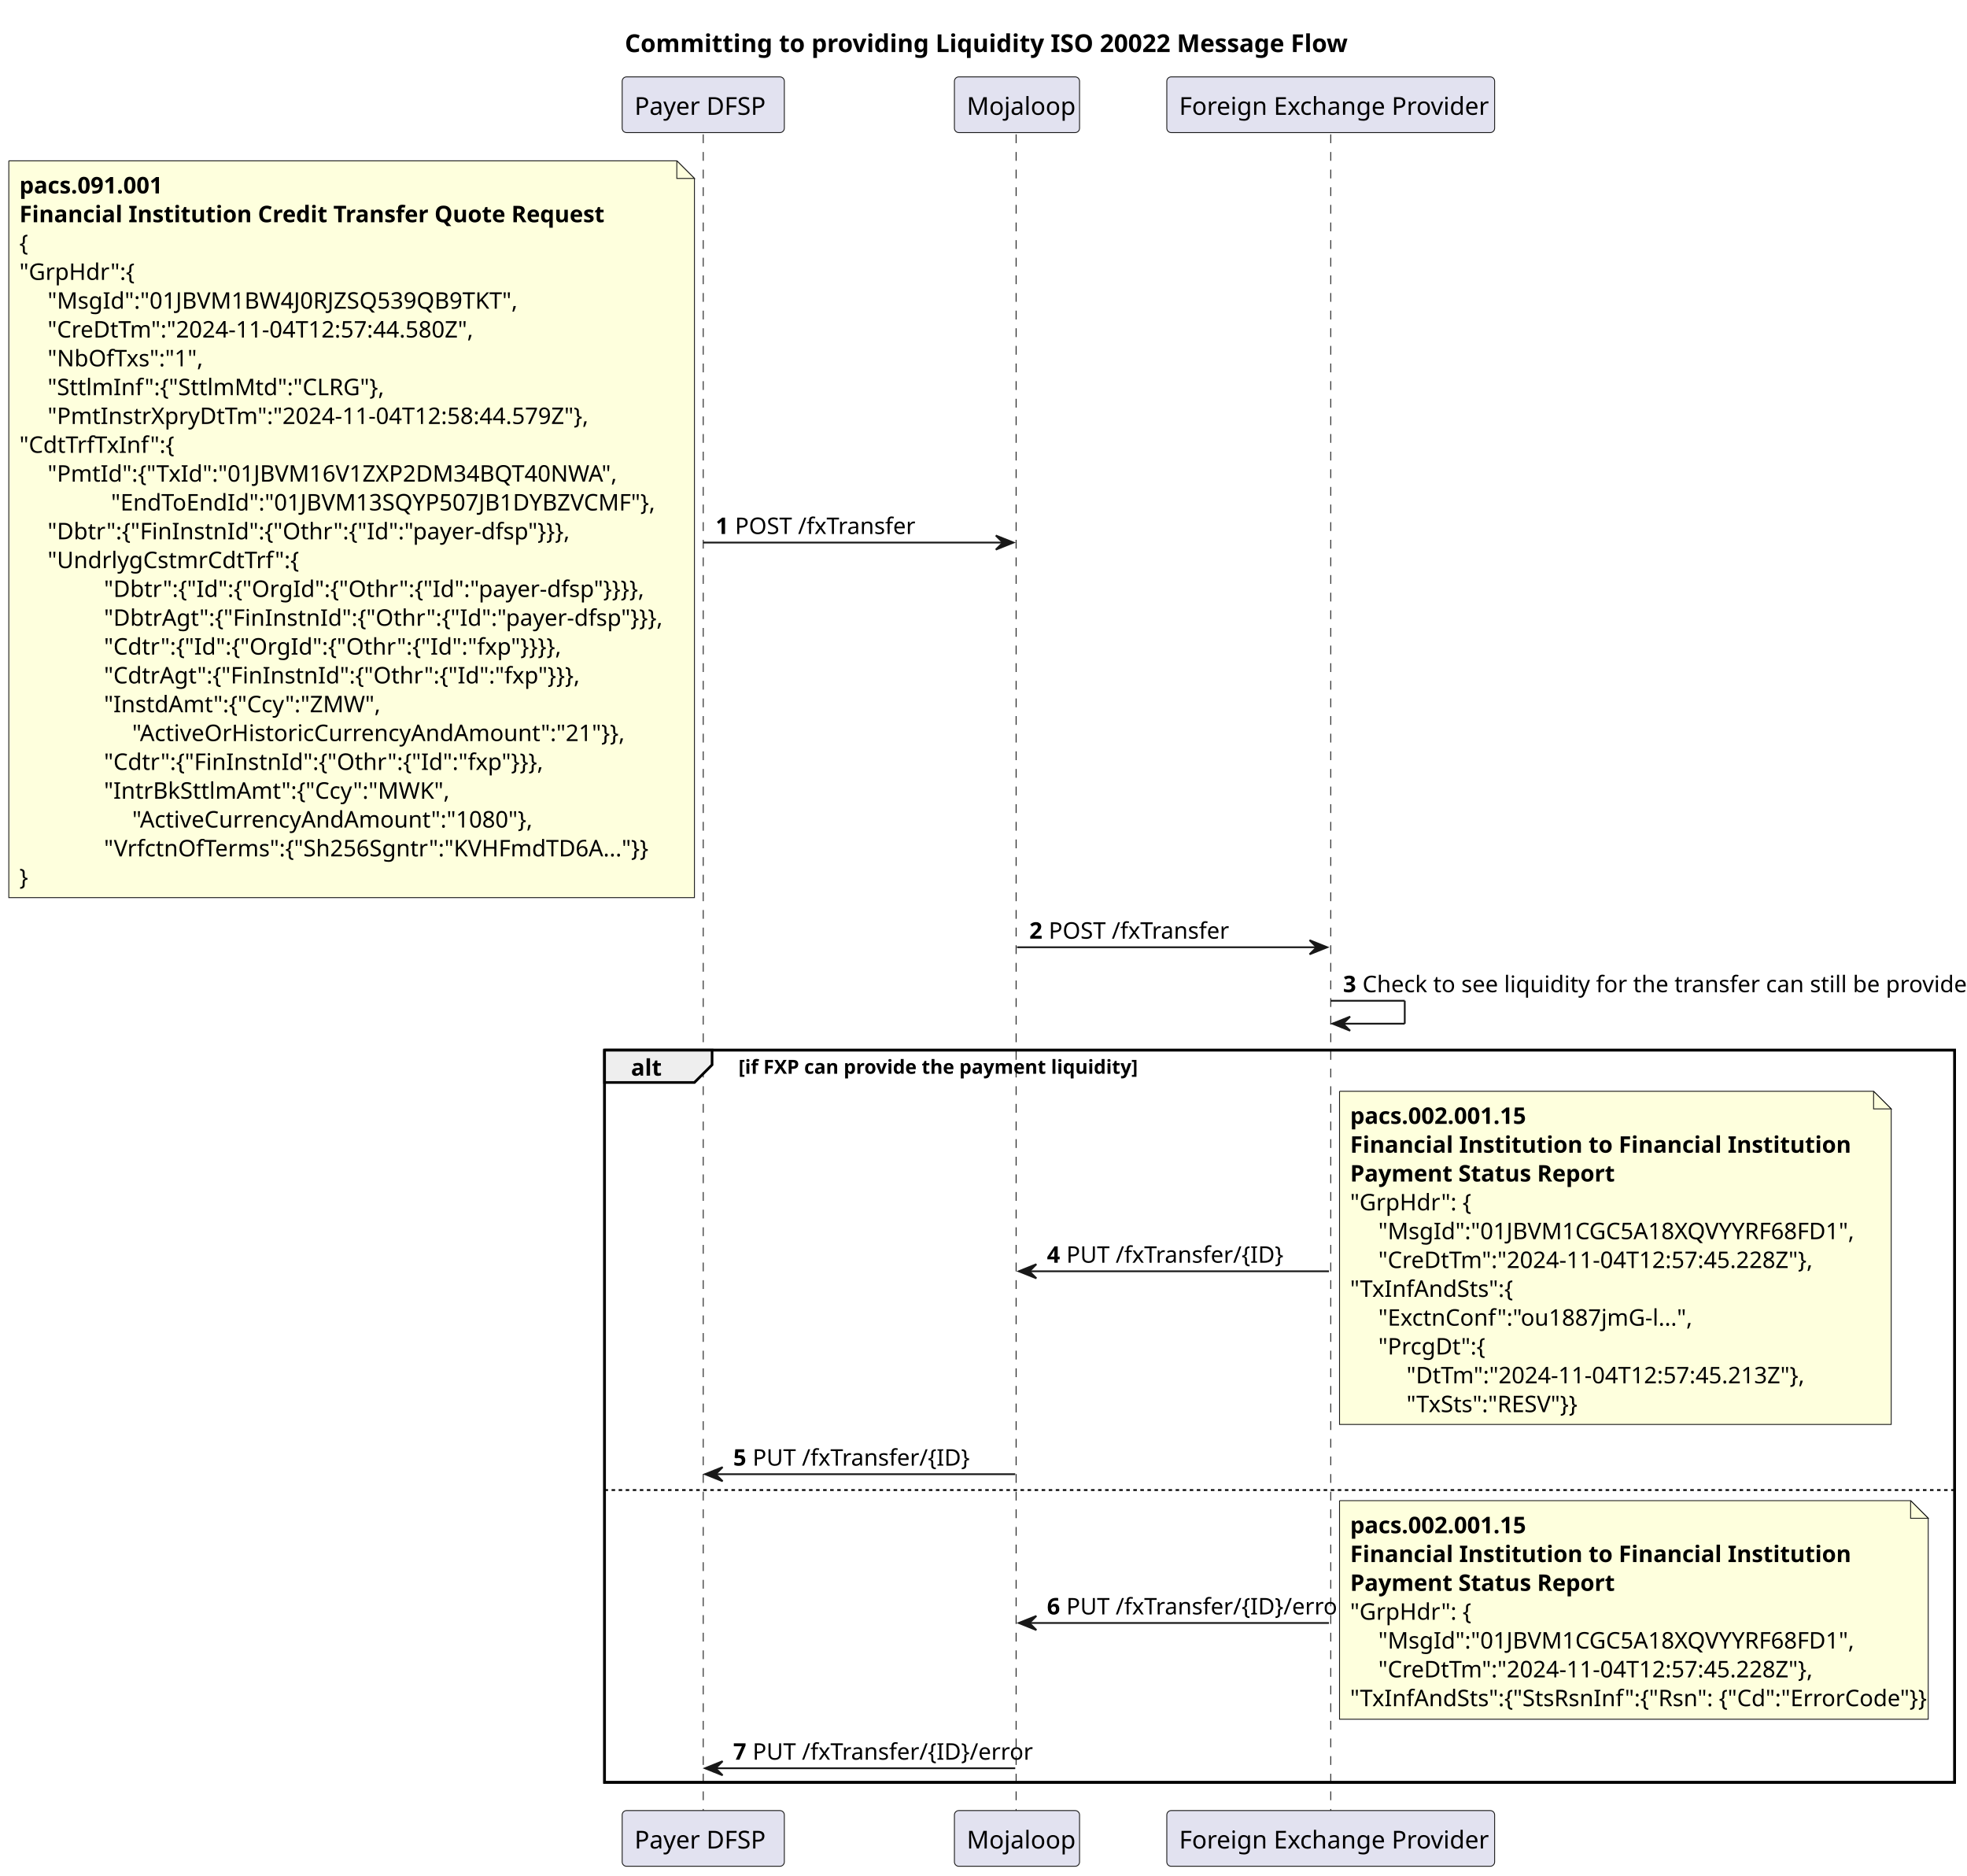
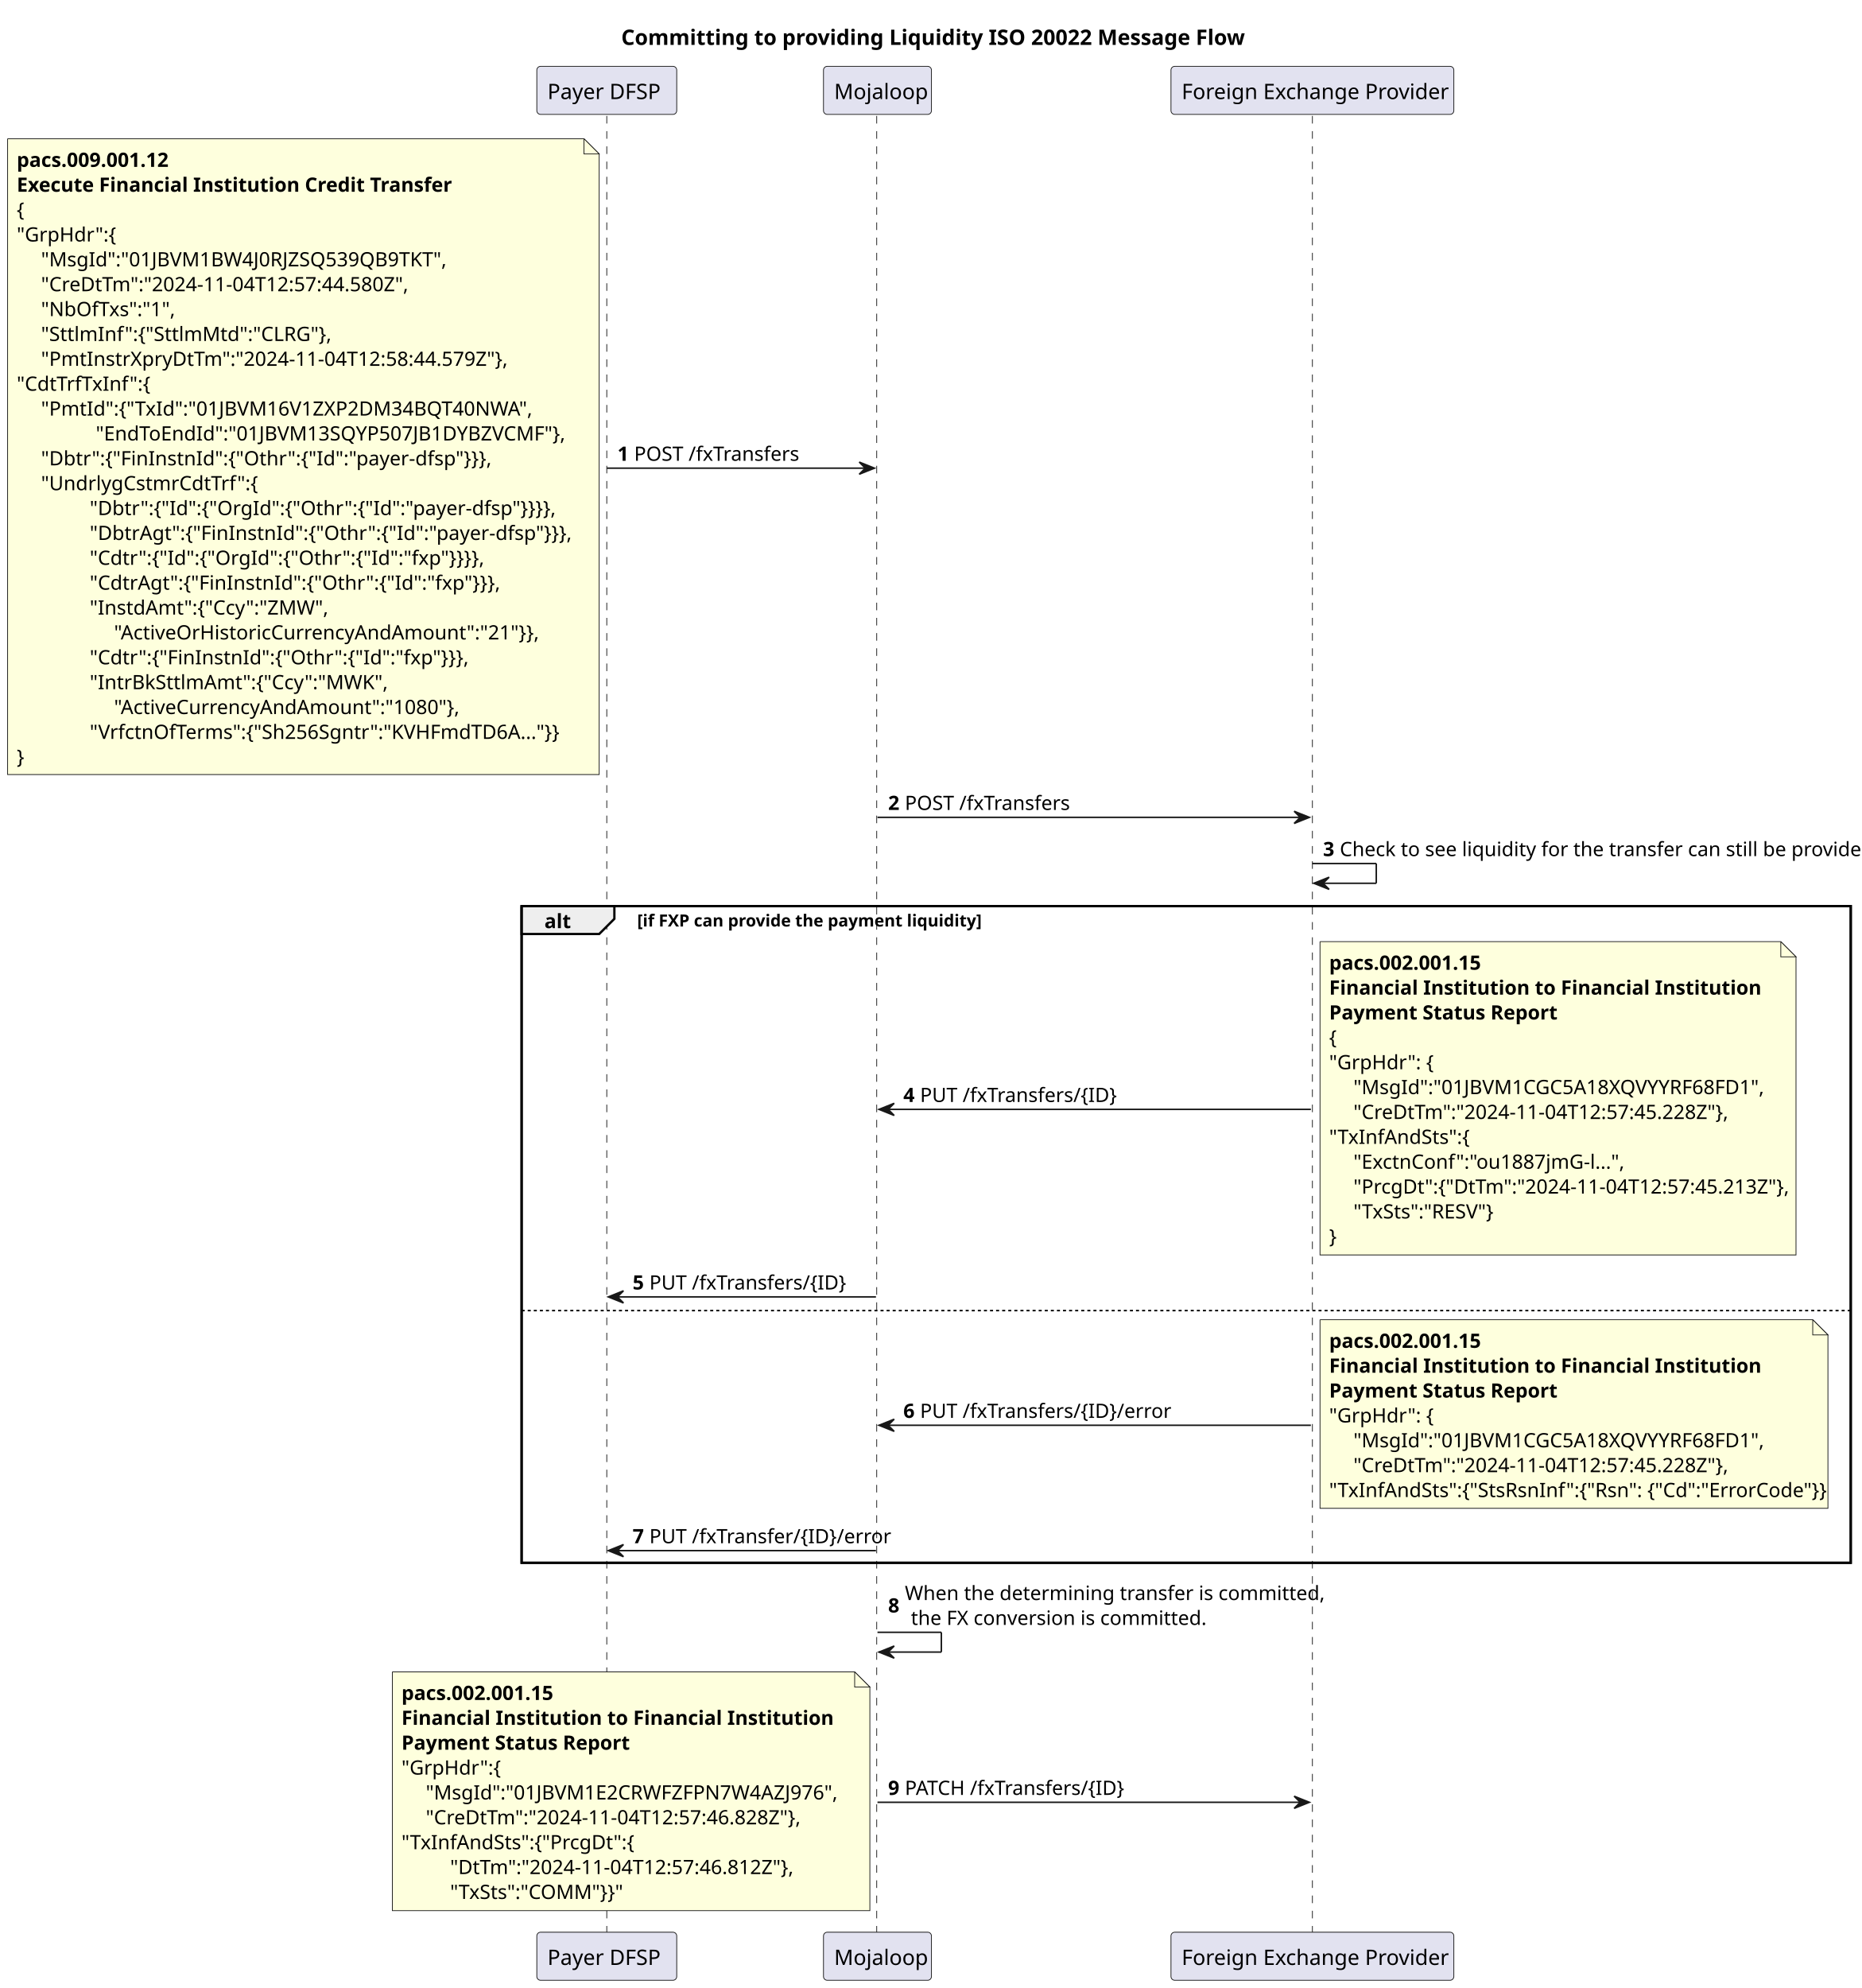
- <svg xmlns="http://www.w3.org/2000/svg" contentStyleType="text/css" height="1064px" preserveAspectRatio="none" style="width:1116px;height:1064px;background:#FFFFFF;" version="1.1" viewBox="0 0 1116 1064" width="1116px" zoomAndPan="magnify">
+ <svg xmlns="http://www.w3.org/2000/svg" contentStyleType="text/css" height="1307px" preserveAspectRatio="none" style="width:1224px;height:1307px;background:#FFFFFF;" version="1.1" viewBox="0 0 1224 1307" width="1224px" zoomAndPan="magnify">
  <defs />
  <g>
-     <rect height="27.609" style="stroke:#00000000;stroke-width:1.0;fill:none;" width="419" x="349.5" y="10" />
-     <text fill="#000000" font-family="sans-serif" font-size="14" font-weight="bold" lengthAdjust="spacing" textLength="409" x="354.5" y="29.533">Committing to providing Liquidity ISO 20022 Message Flow</text>
-     <rect height="415.383" style="stroke:#000000;stroke-width:1.5;fill:none;" width="766" x="343" y="595.711" />
-     <line style="stroke:#181818;stroke-width:0.5;fill:none;stroke-dasharray:5.0,5.0;" x1="399" x2="399" y1="76.219" y2="1028.094" />
-     <line style="stroke:#181818;stroke-width:0.5;fill:none;stroke-dasharray:5.0,5.0;" x1="576.5" x2="576.5" y1="76.219" y2="1028.094" />
-     <line style="stroke:#181818;stroke-width:0.5;fill:none;stroke-dasharray:5.0,5.0;" x1="755" x2="755" y1="76.219" y2="1028.094" />
+     <rect height="27.609" style="stroke:#00000000;stroke-width:1.0;fill:none;" width="419" x="403.5" y="10" />
+     <text fill="#000000" font-family="sans-serif" font-size="14" font-weight="bold" lengthAdjust="spacing" textLength="409" x="408.5" y="29.533">Committing to providing Liquidity ISO 20022 Message Flow</text>
+     <rect height="431.734" style="stroke:#000000;stroke-width:1.5;fill:none;" width="874" x="343" y="595.711" />
+     <line style="stroke:#181818;stroke-width:0.5;fill:none;stroke-dasharray:5.0,5.0;" x1="399" x2="399" y1="76.219" y2="1271.312" />
+     <line style="stroke:#181818;stroke-width:0.5;fill:none;stroke-dasharray:5.0,5.0;" x1="576.5" x2="576.5" y1="76.219" y2="1271.312" />
+     <line style="stroke:#181818;stroke-width:0.5;fill:none;stroke-dasharray:5.0,5.0;" x1="863" x2="863" y1="76.219" y2="1271.312" />
    <rect fill="#E2E2F0" height="31.609" rx="2.5" ry="2.5" style="stroke:#181818;stroke-width:0.5;" width="92" x="353" y="43.609" />
    <text fill="#000000" font-family="sans-serif" font-size="14" lengthAdjust="spacing" textLength="78" x="360" y="65.143">Payer DFSP</text>
-     <rect fill="#E2E2F0" height="31.609" rx="2.5" ry="2.5" style="stroke:#181818;stroke-width:0.5;" width="92" x="353" y="1027.094" />
-     <text fill="#000000" font-family="sans-serif" font-size="14" lengthAdjust="spacing" textLength="78" x="360" y="1048.627">Payer DFSP</text>
+     <rect fill="#E2E2F0" height="31.609" rx="2.5" ry="2.5" style="stroke:#181818;stroke-width:0.5;" width="92" x="353" y="1270.312" />
+     <text fill="#000000" font-family="sans-serif" font-size="14" lengthAdjust="spacing" textLength="78" x="360" y="1291.846">Payer DFSP</text>
    <rect fill="#E2E2F0" height="31.609" rx="2.5" ry="2.5" style="stroke:#181818;stroke-width:0.5;" width="71" x="541.5" y="43.609" />
    <text fill="#000000" font-family="sans-serif" font-size="14" lengthAdjust="spacing" textLength="57" x="548.5" y="65.143">Mojaloop</text>
-     <rect fill="#E2E2F0" height="31.609" rx="2.5" ry="2.5" style="stroke:#181818;stroke-width:0.5;" width="71" x="541.5" y="1027.094" />
-     <text fill="#000000" font-family="sans-serif" font-size="14" lengthAdjust="spacing" textLength="57" x="548.5" y="1048.627">Mojaloop</text>
-     <rect fill="#E2E2F0" height="31.609" rx="2.5" ry="2.5" style="stroke:#181818;stroke-width:0.5;" width="186" x="662" y="43.609" />
-     <text fill="#000000" font-family="sans-serif" font-size="14" lengthAdjust="spacing" textLength="172" x="669" y="65.143">Foreign Exchange Provider</text>
-     <rect fill="#E2E2F0" height="31.609" rx="2.5" ry="2.5" style="stroke:#181818;stroke-width:0.5;" width="186" x="662" y="1027.094" />
-     <text fill="#000000" font-family="sans-serif" font-size="14" lengthAdjust="spacing" textLength="172" x="669" y="1048.627">Foreign Exchange Provider</text>
+     <rect fill="#E2E2F0" height="31.609" rx="2.5" ry="2.5" style="stroke:#181818;stroke-width:0.5;" width="71" x="541.5" y="1270.312" />
+     <text fill="#000000" font-family="sans-serif" font-size="14" lengthAdjust="spacing" textLength="57" x="548.5" y="1291.846">Mojaloop</text>
+     <rect fill="#E2E2F0" height="31.609" rx="2.5" ry="2.5" style="stroke:#181818;stroke-width:0.5;" width="186" x="770" y="43.609" />
+     <text fill="#000000" font-family="sans-serif" font-size="14" lengthAdjust="spacing" textLength="172" x="777" y="65.143">Foreign Exchange Provider</text>
+     <rect fill="#E2E2F0" height="31.609" rx="2.5" ry="2.5" style="stroke:#181818;stroke-width:0.5;" width="186" x="770" y="1270.312" />
+     <text fill="#000000" font-family="sans-serif" font-size="14" lengthAdjust="spacing" textLength="172" x="777" y="1291.846">Foreign Exchange Provider</text>
    <polygon fill="#181818" points="565,303.789,575,307.789,565,311.789,569,307.789" style="stroke:#181818;stroke-width:1.0;" />
    <line style="stroke:#181818;stroke-width:1.0;" x1="399" x2="571" y1="307.789" y2="307.789" />
    <text fill="#000000" font-family="sans-serif" font-size="13" font-weight="bold" lengthAdjust="spacing" textLength="7" x="406" y="302.933">1</text>
-     <text fill="#000000" font-family="sans-serif" font-size="13" lengthAdjust="spacing" textLength="99" x="417" y="302.933">POST /fxTransfer</text>
+     <text fill="#000000" font-family="sans-serif" font-size="13" lengthAdjust="spacing" textLength="106" x="417" y="302.933">POST /fxTransfers</text>
    <path d="M5,91.219 L5,509.219 L394,509.219 L394,101.219 L384,91.219 L5,91.219 " fill="#FEFFDD" style="stroke:#181818;stroke-width:0.5;" />
    <path d="M384,91.219 L384,101.219 L394,101.219 L384,91.219 " fill="#FEFFDD" style="stroke:#181818;stroke-width:0.5;" />
-     <text fill="#000000" font-family="sans-serif" font-size="13" font-weight="bold" lengthAdjust="spacing" textLength="79" x="11" y="109.714">pacs.091.001</text>
-     <text fill="#000000" font-family="sans-serif" font-size="13" font-weight="bold" lengthAdjust="spacing" textLength="320" x="11" y="126.065">Financial Institution Credit Transfer Quote Request</text>
+     <text fill="#000000" font-family="sans-serif" font-size="13" font-weight="bold" lengthAdjust="spacing" textLength="97" x="11" y="109.714">pacs.009.001.12</text>
+     <text fill="#000000" font-family="sans-serif" font-size="13" font-weight="bold" lengthAdjust="spacing" textLength="278" x="11" y="126.065">Execute Financial Institution Credit Transfer</text>
    <text fill="#000000" font-family="sans-serif" font-size="13" lengthAdjust="spacing" textLength="4" x="11" y="142.417">{</text>
    <text fill="#000000" font-family="sans-serif" font-size="13" lengthAdjust="spacing" textLength="59" x="11" y="158.769">"GrpHdr":{</text>
    <text fill="#000000" font-family="sans-serif" font-size="13" lengthAdjust="spacing" textLength="272" x="27" y="175.12">"MsgId":"01JBVM1BW4J0RJZSQ539QB9TKT",</text>
    <text fill="#000000" font-family="sans-serif" font-size="13" lengthAdjust="spacing" textLength="232" x="27" y="191.472">"CreDtTm":"2024-11-04T12:57:44.580Z",</text>
    <text fill="#000000" font-family="sans-serif" font-size="13" lengthAdjust="spacing" textLength="85" x="27" y="207.823">"NbOfTxs":"1",</text>
    <text fill="#000000" font-family="sans-serif" font-size="13" lengthAdjust="spacing" textLength="182" x="27" y="224.175">"SttlmInf":{"SttlmMtd":"CLRG"},</text>
    <text fill="#000000" font-family="sans-serif" font-size="13" lengthAdjust="spacing" textLength="290" x="27" y="240.526">"PmtInstrXpryDtTm":"2024-11-04T12:58:44.579Z"},</text>
    <text fill="#000000" font-family="sans-serif" font-size="13" lengthAdjust="spacing" textLength="79" x="11" y="256.878">"CdtTrfTxInf":{</text>
    <text fill="#000000" font-family="sans-serif" font-size="13" lengthAdjust="spacing" textLength="318" x="27" y="273.229">"PmtId":{"TxId":"01JBVM16V1ZXP2DM34BQT40NWA",</text>
    <text fill="#000000" font-family="sans-serif" font-size="13" lengthAdjust="spacing" textLength="316" x="63" y="289.581">"EndToEndId":"01JBVM13SQYP507JB1DYBZVCMF"},</text>
    <text fill="#000000" font-family="sans-serif" font-size="13" lengthAdjust="spacing" textLength="269" x="27" y="305.933">"Dbtr":{"FinInstnId":{"Othr":{"Id":"payer-dfsp"}}},</text>
    <text fill="#000000" font-family="sans-serif" font-size="13" lengthAdjust="spacing" textLength="131" x="27" y="322.284">"UndrlygCstmrCdtTrf":{</text>
    <text fill="#000000" font-family="sans-serif" font-size="13" lengthAdjust="spacing" textLength="276" x="59" y="338.636">"Dbtr":{"Id":{"OrgId":{"Othr":{"Id":"payer-dfsp"}}}},</text>
    <text fill="#000000" font-family="sans-serif" font-size="13" lengthAdjust="spacing" textLength="289" x="59" y="354.987">"DbtrAgt":{"FinInstnId":{"Othr":{"Id":"payer-dfsp"}}},</text>
    <text fill="#000000" font-family="sans-serif" font-size="13" lengthAdjust="spacing" textLength="233" x="59" y="371.339">"Cdtr":{"Id":{"OrgId":{"Othr":{"Id":"fxp"}}}},</text>
    <text fill="#000000" font-family="sans-serif" font-size="13" lengthAdjust="spacing" textLength="246" x="59" y="387.69">"CdtrAgt":{"FinInstnId":{"Othr":{"Id":"fxp"}}},</text>
    <text fill="#000000" font-family="sans-serif" font-size="13" lengthAdjust="spacing" textLength="152" x="59" y="404.042">"InstdAmt":{"Ccy":"ZMW",</text>
    <text fill="#000000" font-family="sans-serif" font-size="13" lengthAdjust="spacing" textLength="263" x="75" y="420.394">"ActiveOrHistoricCurrencyAndAmount":"21"}},</text>
    <text fill="#000000" font-family="sans-serif" font-size="13" lengthAdjust="spacing" textLength="226" x="59" y="436.745">"Cdtr":{"FinInstnId":{"Othr":{"Id":"fxp"}}},</text>
    <text fill="#000000" font-family="sans-serif" font-size="13" lengthAdjust="spacing" textLength="191" x="59" y="453.097">"IntrBkSttlmAmt":{"Ccy":"MWK",</text>
    <text fill="#000000" font-family="sans-serif" font-size="13" lengthAdjust="spacing" textLength="215" x="75" y="469.448">"ActiveCurrencyAndAmount":"1080"},</text>
    <text fill="#000000" font-family="sans-serif" font-size="13" lengthAdjust="spacing" textLength="298" x="59" y="485.8">"VrfctnOfTerms":{"Sh256Sgntr":"KVHFmdTD6A..."}}</text>
    <text fill="#000000" font-family="sans-serif" font-size="13" lengthAdjust="spacing" textLength="4" x="11" y="502.151">}</text>
-     <polygon fill="#181818" points="743,533.359,753,537.359,743,541.359,747,537.359" style="stroke:#181818;stroke-width:1.0;" />
-     <line style="stroke:#181818;stroke-width:1.0;" x1="577" x2="749" y1="537.359" y2="537.359" />
+     <polygon fill="#181818" points="851,533.359,861,537.359,851,541.359,855,537.359" style="stroke:#181818;stroke-width:1.0;" />
+     <line style="stroke:#181818;stroke-width:1.0;" x1="577" x2="857" y1="537.359" y2="537.359" />
    <text fill="#000000" font-family="sans-serif" font-size="13" font-weight="bold" lengthAdjust="spacing" textLength="7" x="584" y="532.503">2</text>
-     <text fill="#000000" font-family="sans-serif" font-size="13" lengthAdjust="spacing" textLength="99" x="595" y="532.503">POST /fxTransfer</text>
-     <line style="stroke:#181818;stroke-width:1.0;" x1="755" x2="797" y1="567.711" y2="567.711" />
-     <line style="stroke:#181818;stroke-width:1.0;" x1="797" x2="797" y1="567.711" y2="580.711" />
-     <line style="stroke:#181818;stroke-width:1.0;" x1="756" x2="797" y1="580.711" y2="580.711" />
-     <polygon fill="#181818" points="766,576.711,756,580.711,766,584.711,762,580.711" style="stroke:#181818;stroke-width:1.0;" />
-     <text fill="#000000" font-family="sans-serif" font-size="13" font-weight="bold" lengthAdjust="spacing" textLength="7" x="762" y="562.855">3</text>
-     <text fill="#000000" font-family="sans-serif" font-size="13" lengthAdjust="spacing" textLength="334" x="773" y="562.855">Check to see liquidity for the transfer can still be provided.</text>
+     <text fill="#000000" font-family="sans-serif" font-size="13" lengthAdjust="spacing" textLength="106" x="595" y="532.503">POST /fxTransfers</text>
+     <line style="stroke:#181818;stroke-width:1.0;" x1="863" x2="905" y1="567.711" y2="567.711" />
+     <line style="stroke:#181818;stroke-width:1.0;" x1="905" x2="905" y1="567.711" y2="580.711" />
+     <line style="stroke:#181818;stroke-width:1.0;" x1="864" x2="905" y1="580.711" y2="580.711" />
+     <polygon fill="#181818" points="874,576.711,864,580.711,874,584.711,870,580.711" style="stroke:#181818;stroke-width:1.0;" />
+     <text fill="#000000" font-family="sans-serif" font-size="13" font-weight="bold" lengthAdjust="spacing" textLength="7" x="870" y="562.855">3</text>
+     <text fill="#000000" font-family="sans-serif" font-size="13" lengthAdjust="spacing" textLength="334" x="881" y="562.855">Check to see liquidity for the transfer can still be provided.</text>
    <path d="M343,595.711 L404,595.711 L404,604.062 L394,614.062 L343,614.062 L343,595.711 " fill="#EEEEEE" style="stroke:#000000;stroke-width:1.5;" />
-     <rect fill="none" height="415.383" style="stroke:#000000;stroke-width:1.5;" width="766" x="343" y="595.711" />
+     <rect fill="none" height="431.734" style="stroke:#000000;stroke-width:1.5;" width="874" x="343" y="595.711" />
    <text fill="#000000" font-family="sans-serif" font-size="13" font-weight="bold" lengthAdjust="spacing" textLength="16" x="358" y="610.206">alt</text>
    <text fill="#000000" font-family="sans-serif" font-size="11" font-weight="bold" lengthAdjust="spacing" textLength="223" x="419" y="609.13">[if FXP can provide the payment liquidity]</text>
-     <polygon fill="#181818" points="588,717.172,578,721.172,588,725.172,584,721.172" style="stroke:#181818;stroke-width:1.0;" />
-     <line style="stroke:#181818;stroke-width:1.0;" x1="582" x2="754" y1="721.172" y2="721.172" />
-     <text fill="#000000" font-family="sans-serif" font-size="13" font-weight="bold" lengthAdjust="spacing" textLength="7" x="594" y="716.315">4</text>
-     <text fill="#000000" font-family="sans-serif" font-size="13" lengthAdjust="spacing" textLength="113" x="605" y="716.315">PUT /fxTransfer/{ID}</text>
-     <path d="M760,619.062 L760,808.062 L1073,808.062 L1073,629.062 L1063,619.062 L760,619.062 " fill="#FEFFDD" style="stroke:#181818;stroke-width:0.5;" />
-     <path d="M1063,619.062 L1063,629.062 L1073,629.062 L1063,619.062 " fill="#FEFFDD" style="stroke:#181818;stroke-width:0.5;" />
-     <text fill="#000000" font-family="sans-serif" font-size="13" font-weight="bold" lengthAdjust="spacing" textLength="97" x="766" y="637.558">pacs.002.001.15</text>
-     <text fill="#000000" font-family="sans-serif" font-size="13" font-weight="bold" lengthAdjust="spacing" textLength="270" x="766" y="653.909">Financial Institution to Financial Institution</text>
-     <text fill="#000000" font-family="sans-serif" font-size="13" lengthAdjust="spacing" textLength="4" x="1036" y="653.909"> </text>
-     <text fill="#000000" font-family="sans-serif" font-size="13" font-weight="bold" lengthAdjust="spacing" textLength="145" x="766" y="670.261">Payment Status Report</text>
-     <text fill="#000000" font-family="sans-serif" font-size="13" lengthAdjust="spacing" textLength="63" x="766" y="686.612">"GrpHdr": {</text>
-     <text fill="#000000" font-family="sans-serif" font-size="13" lengthAdjust="spacing" textLength="276" x="782" y="702.964">"MsgId":"01JBVM1CGC5A18XQVYYRF68FD1",</text>
-     <text fill="#000000" font-family="sans-serif" font-size="13" lengthAdjust="spacing" textLength="236" x="782" y="719.315">"CreDtTm":"2024-11-04T12:57:45.228Z"},</text>
-     <text fill="#000000" font-family="sans-serif" font-size="13" lengthAdjust="spacing" textLength="88" x="766" y="735.667">"TxInfAndSts":{</text>
-     <text fill="#000000" font-family="sans-serif" font-size="13" lengthAdjust="spacing" textLength="173" x="782" y="752.019">"ExctnConf":"ou1887jmG-l...",</text>
-     <text fill="#000000" font-family="sans-serif" font-size="13" lengthAdjust="spacing" textLength="58" x="782" y="768.37">"PrcgDt":{</text>
-     <text fill="#000000" font-family="sans-serif" font-size="13" lengthAdjust="spacing" textLength="216" x="798" y="784.722">"DtTm":"2024-11-04T12:57:45.213Z"},</text>
-     <text fill="#000000" font-family="sans-serif" font-size="13" lengthAdjust="spacing" textLength="102" x="798" y="801.073">"TxSts":"RESV"}}</text>
-     <polygon fill="#181818" points="410,832.281,400,836.281,410,840.281,406,836.281" style="stroke:#181818;stroke-width:1.0;" />
-     <line style="stroke:#181818;stroke-width:1.0;" x1="404" x2="576" y1="836.281" y2="836.281" />
-     <text fill="#000000" font-family="sans-serif" font-size="13" font-weight="bold" lengthAdjust="spacing" textLength="7" x="416" y="831.425">5</text>
-     <text fill="#000000" font-family="sans-serif" font-size="13" lengthAdjust="spacing" textLength="113" x="427" y="831.425">PUT /fxTransfer/{ID}</text>
-     <line style="stroke:#000000;stroke-width:1.0;stroke-dasharray:2.0,2.0;" x1="343" x2="1109" y1="845.281" y2="845.281" />
-     <polygon fill="#181818" points="588,916.688,578,920.688,588,924.688,584,920.688" style="stroke:#181818;stroke-width:1.0;" />
-     <line style="stroke:#181818;stroke-width:1.0;" x1="582" x2="754" y1="920.688" y2="920.688" />
-     <text fill="#000000" font-family="sans-serif" font-size="13" font-weight="bold" lengthAdjust="spacing" textLength="7" x="594" y="915.831">6</text>
-     <text fill="#000000" font-family="sans-serif" font-size="13" lengthAdjust="spacing" textLength="143" x="605" y="915.831">PUT /fxTransfer/{ID}/error</text>
-     <path d="M760,851.281 L760,975.281 L1094,975.281 L1094,861.281 L1084,851.281 L760,851.281 " fill="#FEFFDD" style="stroke:#181818;stroke-width:0.5;" />
-     <path d="M1084,851.281 L1084,861.281 L1094,861.281 L1084,851.281 " fill="#FEFFDD" style="stroke:#181818;stroke-width:0.5;" />
-     <text fill="#000000" font-family="sans-serif" font-size="13" font-weight="bold" lengthAdjust="spacing" textLength="97" x="766" y="869.776">pacs.002.001.15</text>
-     <text fill="#000000" font-family="sans-serif" font-size="13" font-weight="bold" lengthAdjust="spacing" textLength="270" x="766" y="886.128">Financial Institution to Financial Institution</text>
-     <text fill="#000000" font-family="sans-serif" font-size="13" lengthAdjust="spacing" textLength="4" x="1036" y="886.128"> </text>
-     <text fill="#000000" font-family="sans-serif" font-size="13" font-weight="bold" lengthAdjust="spacing" textLength="145" x="766" y="902.48">Payment Status Report</text>
-     <text fill="#000000" font-family="sans-serif" font-size="13" lengthAdjust="spacing" textLength="63" x="766" y="918.831">"GrpHdr": {</text>
-     <text fill="#000000" font-family="sans-serif" font-size="13" lengthAdjust="spacing" textLength="276" x="782" y="935.183">"MsgId":"01JBVM1CGC5A18XQVYYRF68FD1",</text>
-     <text fill="#000000" font-family="sans-serif" font-size="13" lengthAdjust="spacing" textLength="236" x="782" y="951.534">"CreDtTm":"2024-11-04T12:57:45.228Z"},</text>
-     <text fill="#000000" font-family="sans-serif" font-size="13" lengthAdjust="spacing" textLength="313" x="766" y="967.886">"TxInfAndSts":{"StsRsnInf":{"Rsn": {"Cd":"ErrorCode"}}</text>
-     <polygon fill="#181818" points="410,999.094,400,1003.094,410,1007.094,406,1003.094" style="stroke:#181818;stroke-width:1.0;" />
-     <line style="stroke:#181818;stroke-width:1.0;" x1="404" x2="576" y1="1003.094" y2="1003.094" />
-     <text fill="#000000" font-family="sans-serif" font-size="13" font-weight="bold" lengthAdjust="spacing" textLength="7" x="416" y="998.237">7</text>
-     <text fill="#000000" font-family="sans-serif" font-size="13" lengthAdjust="spacing" textLength="143" x="427" y="998.237">PUT /fxTransfer/{ID}/error</text>
+     <polygon fill="#181818" points="588,725.348,578,729.348,588,733.348,584,729.348" style="stroke:#181818;stroke-width:1.0;" />
+     <line style="stroke:#181818;stroke-width:1.0;" x1="582" x2="862" y1="729.348" y2="729.348" />
+     <text fill="#000000" font-family="sans-serif" font-size="13" font-weight="bold" lengthAdjust="spacing" textLength="7" x="594" y="724.491">4</text>
+     <text fill="#000000" font-family="sans-serif" font-size="13" lengthAdjust="spacing" textLength="120" x="605" y="724.491">PUT /fxTransfers/{ID}</text>
+     <path d="M868,619.062 L868,825.062 L1181,825.062 L1181,629.062 L1171,619.062 L868,619.062 " fill="#FEFFDD" style="stroke:#181818;stroke-width:0.5;" />
+     <path d="M1171,619.062 L1171,629.062 L1181,629.062 L1171,619.062 " fill="#FEFFDD" style="stroke:#181818;stroke-width:0.5;" />
+     <text fill="#000000" font-family="sans-serif" font-size="13" font-weight="bold" lengthAdjust="spacing" textLength="97" x="874" y="637.558">pacs.002.001.15</text>
+     <text fill="#000000" font-family="sans-serif" font-size="13" font-weight="bold" lengthAdjust="spacing" textLength="270" x="874" y="653.909">Financial Institution to Financial Institution</text>
+     <text fill="#000000" font-family="sans-serif" font-size="13" lengthAdjust="spacing" textLength="4" x="1144" y="653.909"> </text>
+     <text fill="#000000" font-family="sans-serif" font-size="13" font-weight="bold" lengthAdjust="spacing" textLength="145" x="874" y="670.261">Payment Status Report</text>
+     <text fill="#000000" font-family="sans-serif" font-size="13" lengthAdjust="spacing" textLength="4" x="874" y="686.612">{</text>
+     <text fill="#000000" font-family="sans-serif" font-size="13" lengthAdjust="spacing" textLength="63" x="874" y="702.964">"GrpHdr": {</text>
+     <text fill="#000000" font-family="sans-serif" font-size="13" lengthAdjust="spacing" textLength="276" x="890" y="719.315">"MsgId":"01JBVM1CGC5A18XQVYYRF68FD1",</text>
+     <text fill="#000000" font-family="sans-serif" font-size="13" lengthAdjust="spacing" textLength="236" x="890" y="735.667">"CreDtTm":"2024-11-04T12:57:45.228Z"},</text>
+     <text fill="#000000" font-family="sans-serif" font-size="13" lengthAdjust="spacing" textLength="88" x="874" y="752.019">"TxInfAndSts":{</text>
+     <text fill="#000000" font-family="sans-serif" font-size="13" lengthAdjust="spacing" textLength="173" x="890" y="768.37">"ExctnConf":"ou1887jmG-l...",</text>
+     <text fill="#000000" font-family="sans-serif" font-size="13" lengthAdjust="spacing" textLength="274" x="890" y="784.722">"PrcgDt":{"DtTm":"2024-11-04T12:57:45.213Z"},</text>
+     <text fill="#000000" font-family="sans-serif" font-size="13" lengthAdjust="spacing" textLength="98" x="890" y="801.073">"TxSts":"RESV"}</text>
+     <text fill="#000000" font-family="sans-serif" font-size="13" lengthAdjust="spacing" textLength="4" x="874" y="817.425">}</text>
+     <polygon fill="#181818" points="410,848.633,400,852.633,410,856.633,406,852.633" style="stroke:#181818;stroke-width:1.0;" />
+     <line style="stroke:#181818;stroke-width:1.0;" x1="404" x2="576" y1="852.633" y2="852.633" />
+     <text fill="#000000" font-family="sans-serif" font-size="13" font-weight="bold" lengthAdjust="spacing" textLength="7" x="416" y="847.776">5</text>
+     <text fill="#000000" font-family="sans-serif" font-size="13" lengthAdjust="spacing" textLength="120" x="427" y="847.776">PUT /fxTransfers/{ID}</text>
+     <line style="stroke:#000000;stroke-width:1.0;stroke-dasharray:2.0,2.0;" x1="343" x2="1217" y1="861.633" y2="861.633" />
+     <polygon fill="#181818" points="588,933.039,578,937.039,588,941.039,584,937.039" style="stroke:#181818;stroke-width:1.0;" />
+     <line style="stroke:#181818;stroke-width:1.0;" x1="582" x2="862" y1="937.039" y2="937.039" />
+     <text fill="#000000" font-family="sans-serif" font-size="13" font-weight="bold" lengthAdjust="spacing" textLength="7" x="594" y="932.183">6</text>
+     <text fill="#000000" font-family="sans-serif" font-size="13" lengthAdjust="spacing" textLength="150" x="605" y="932.183">PUT /fxTransfers/{ID}/error</text>
+     <path d="M868,867.633 L868,991.633 L1202,991.633 L1202,877.633 L1192,867.633 L868,867.633 " fill="#FEFFDD" style="stroke:#181818;stroke-width:0.5;" />
+     <path d="M1192,867.633 L1192,877.633 L1202,877.633 L1192,867.633 " fill="#FEFFDD" style="stroke:#181818;stroke-width:0.5;" />
+     <text fill="#000000" font-family="sans-serif" font-size="13" font-weight="bold" lengthAdjust="spacing" textLength="97" x="874" y="886.128">pacs.002.001.15</text>
+     <text fill="#000000" font-family="sans-serif" font-size="13" font-weight="bold" lengthAdjust="spacing" textLength="270" x="874" y="902.48">Financial Institution to Financial Institution</text>
+     <text fill="#000000" font-family="sans-serif" font-size="13" lengthAdjust="spacing" textLength="4" x="1144" y="902.48"> </text>
+     <text fill="#000000" font-family="sans-serif" font-size="13" font-weight="bold" lengthAdjust="spacing" textLength="145" x="874" y="918.831">Payment Status Report</text>
+     <text fill="#000000" font-family="sans-serif" font-size="13" lengthAdjust="spacing" textLength="63" x="874" y="935.183">"GrpHdr": {</text>
+     <text fill="#000000" font-family="sans-serif" font-size="13" lengthAdjust="spacing" textLength="276" x="890" y="951.534">"MsgId":"01JBVM1CGC5A18XQVYYRF68FD1",</text>
+     <text fill="#000000" font-family="sans-serif" font-size="13" lengthAdjust="spacing" textLength="236" x="890" y="967.886">"CreDtTm":"2024-11-04T12:57:45.228Z"},</text>
+     <text fill="#000000" font-family="sans-serif" font-size="13" lengthAdjust="spacing" textLength="313" x="874" y="984.237">"TxInfAndSts":{"StsRsnInf":{"Rsn": {"Cd":"ErrorCode"}}</text>
+     <polygon fill="#181818" points="410,1015.445,400,1019.445,410,1023.445,406,1019.445" style="stroke:#181818;stroke-width:1.0;" />
+     <line style="stroke:#181818;stroke-width:1.0;" x1="404" x2="576" y1="1019.445" y2="1019.445" />
+     <text fill="#000000" font-family="sans-serif" font-size="13" font-weight="bold" lengthAdjust="spacing" textLength="7" x="416" y="1014.589">7</text>
+     <text fill="#000000" font-family="sans-serif" font-size="13" lengthAdjust="spacing" textLength="143" x="427" y="1014.589">PUT /fxTransfer/{ID}/error</text>
+     <line style="stroke:#181818;stroke-width:1.0;" x1="577" x2="619" y1="1073.148" y2="1073.148" />
+     <line style="stroke:#181818;stroke-width:1.0;" x1="619" x2="619" y1="1073.148" y2="1086.148" />
+     <line style="stroke:#181818;stroke-width:1.0;" x1="578" x2="619" y1="1086.148" y2="1086.148" />
+     <polygon fill="#181818" points="588,1082.148,578,1086.148,588,1090.148,584,1086.148" style="stroke:#181818;stroke-width:1.0;" />
+     <text fill="#000000" font-family="sans-serif" font-size="13" font-weight="bold" lengthAdjust="spacing" textLength="7" x="584" y="1060.116">8</text>
+     <text fill="#000000" font-family="sans-serif" font-size="13" lengthAdjust="spacing" textLength="257" x="595" y="1051.94">When the determining transfer is committed,</text>
+     <text fill="#000000" font-family="sans-serif" font-size="13" lengthAdjust="spacing" textLength="185" x="599" y="1068.292">the FX conversion is committed.</text>
+     <polygon fill="#181818" points="851,1180.906,861,1184.906,851,1188.906,855,1184.906" style="stroke:#181818;stroke-width:1.0;" />
+     <line style="stroke:#181818;stroke-width:1.0;" x1="577" x2="857" y1="1184.906" y2="1184.906" />
+     <text fill="#000000" font-family="sans-serif" font-size="13" font-weight="bold" lengthAdjust="spacing" textLength="7" x="584" y="1180.05">9</text>
+     <text fill="#000000" font-family="sans-serif" font-size="13" lengthAdjust="spacing" textLength="138" x="595" y="1180.05">PATCH /fxTransfers/{ID}</text>
+     <path d="M258,1099.148 L258,1256.148 L572,1256.148 L572,1109.148 L562,1099.148 L258,1099.148 " fill="#FEFFDD" style="stroke:#181818;stroke-width:0.5;" />
+     <path d="M562,1099.148 L562,1109.148 L572,1109.148 L562,1099.148 " fill="#FEFFDD" style="stroke:#181818;stroke-width:0.5;" />
+     <text fill="#000000" font-family="sans-serif" font-size="13" font-weight="bold" lengthAdjust="spacing" textLength="97" x="264" y="1117.644">pacs.002.001.15</text>
+     <text fill="#000000" font-family="sans-serif" font-size="13" font-weight="bold" lengthAdjust="spacing" textLength="270" x="264" y="1133.995">Financial Institution to Financial Institution</text>
+     <text fill="#000000" font-family="sans-serif" font-size="13" font-weight="bold" lengthAdjust="spacing" textLength="145" x="264" y="1150.347">Payment Status Report</text>
+     <text fill="#000000" font-family="sans-serif" font-size="13" lengthAdjust="spacing" textLength="59" x="264" y="1166.698">"GrpHdr":{</text>
+     <text fill="#000000" font-family="sans-serif" font-size="13" lengthAdjust="spacing" textLength="277" x="280" y="1183.05">"MsgId":"01JBVM1E2CRWFZFPN7W4AZJ976",</text>
+     <text fill="#000000" font-family="sans-serif" font-size="13" lengthAdjust="spacing" textLength="236" x="280" y="1199.401">"CreDtTm":"2024-11-04T12:57:46.828Z"},</text>
+     <text fill="#000000" font-family="sans-serif" font-size="13" lengthAdjust="spacing" textLength="146" x="264" y="1215.753">"TxInfAndSts":{"PrcgDt":{</text>
+     <text fill="#000000" font-family="sans-serif" font-size="13" lengthAdjust="spacing" textLength="216" x="296" y="1232.104">"DtTm":"2024-11-04T12:57:46.812Z"},</text>
+     <text fill="#000000" font-family="sans-serif" font-size="13" lengthAdjust="spacing" textLength="112" x="296" y="1248.456">"TxSts":"COMM"}}"</text>
  </g>
</svg>
